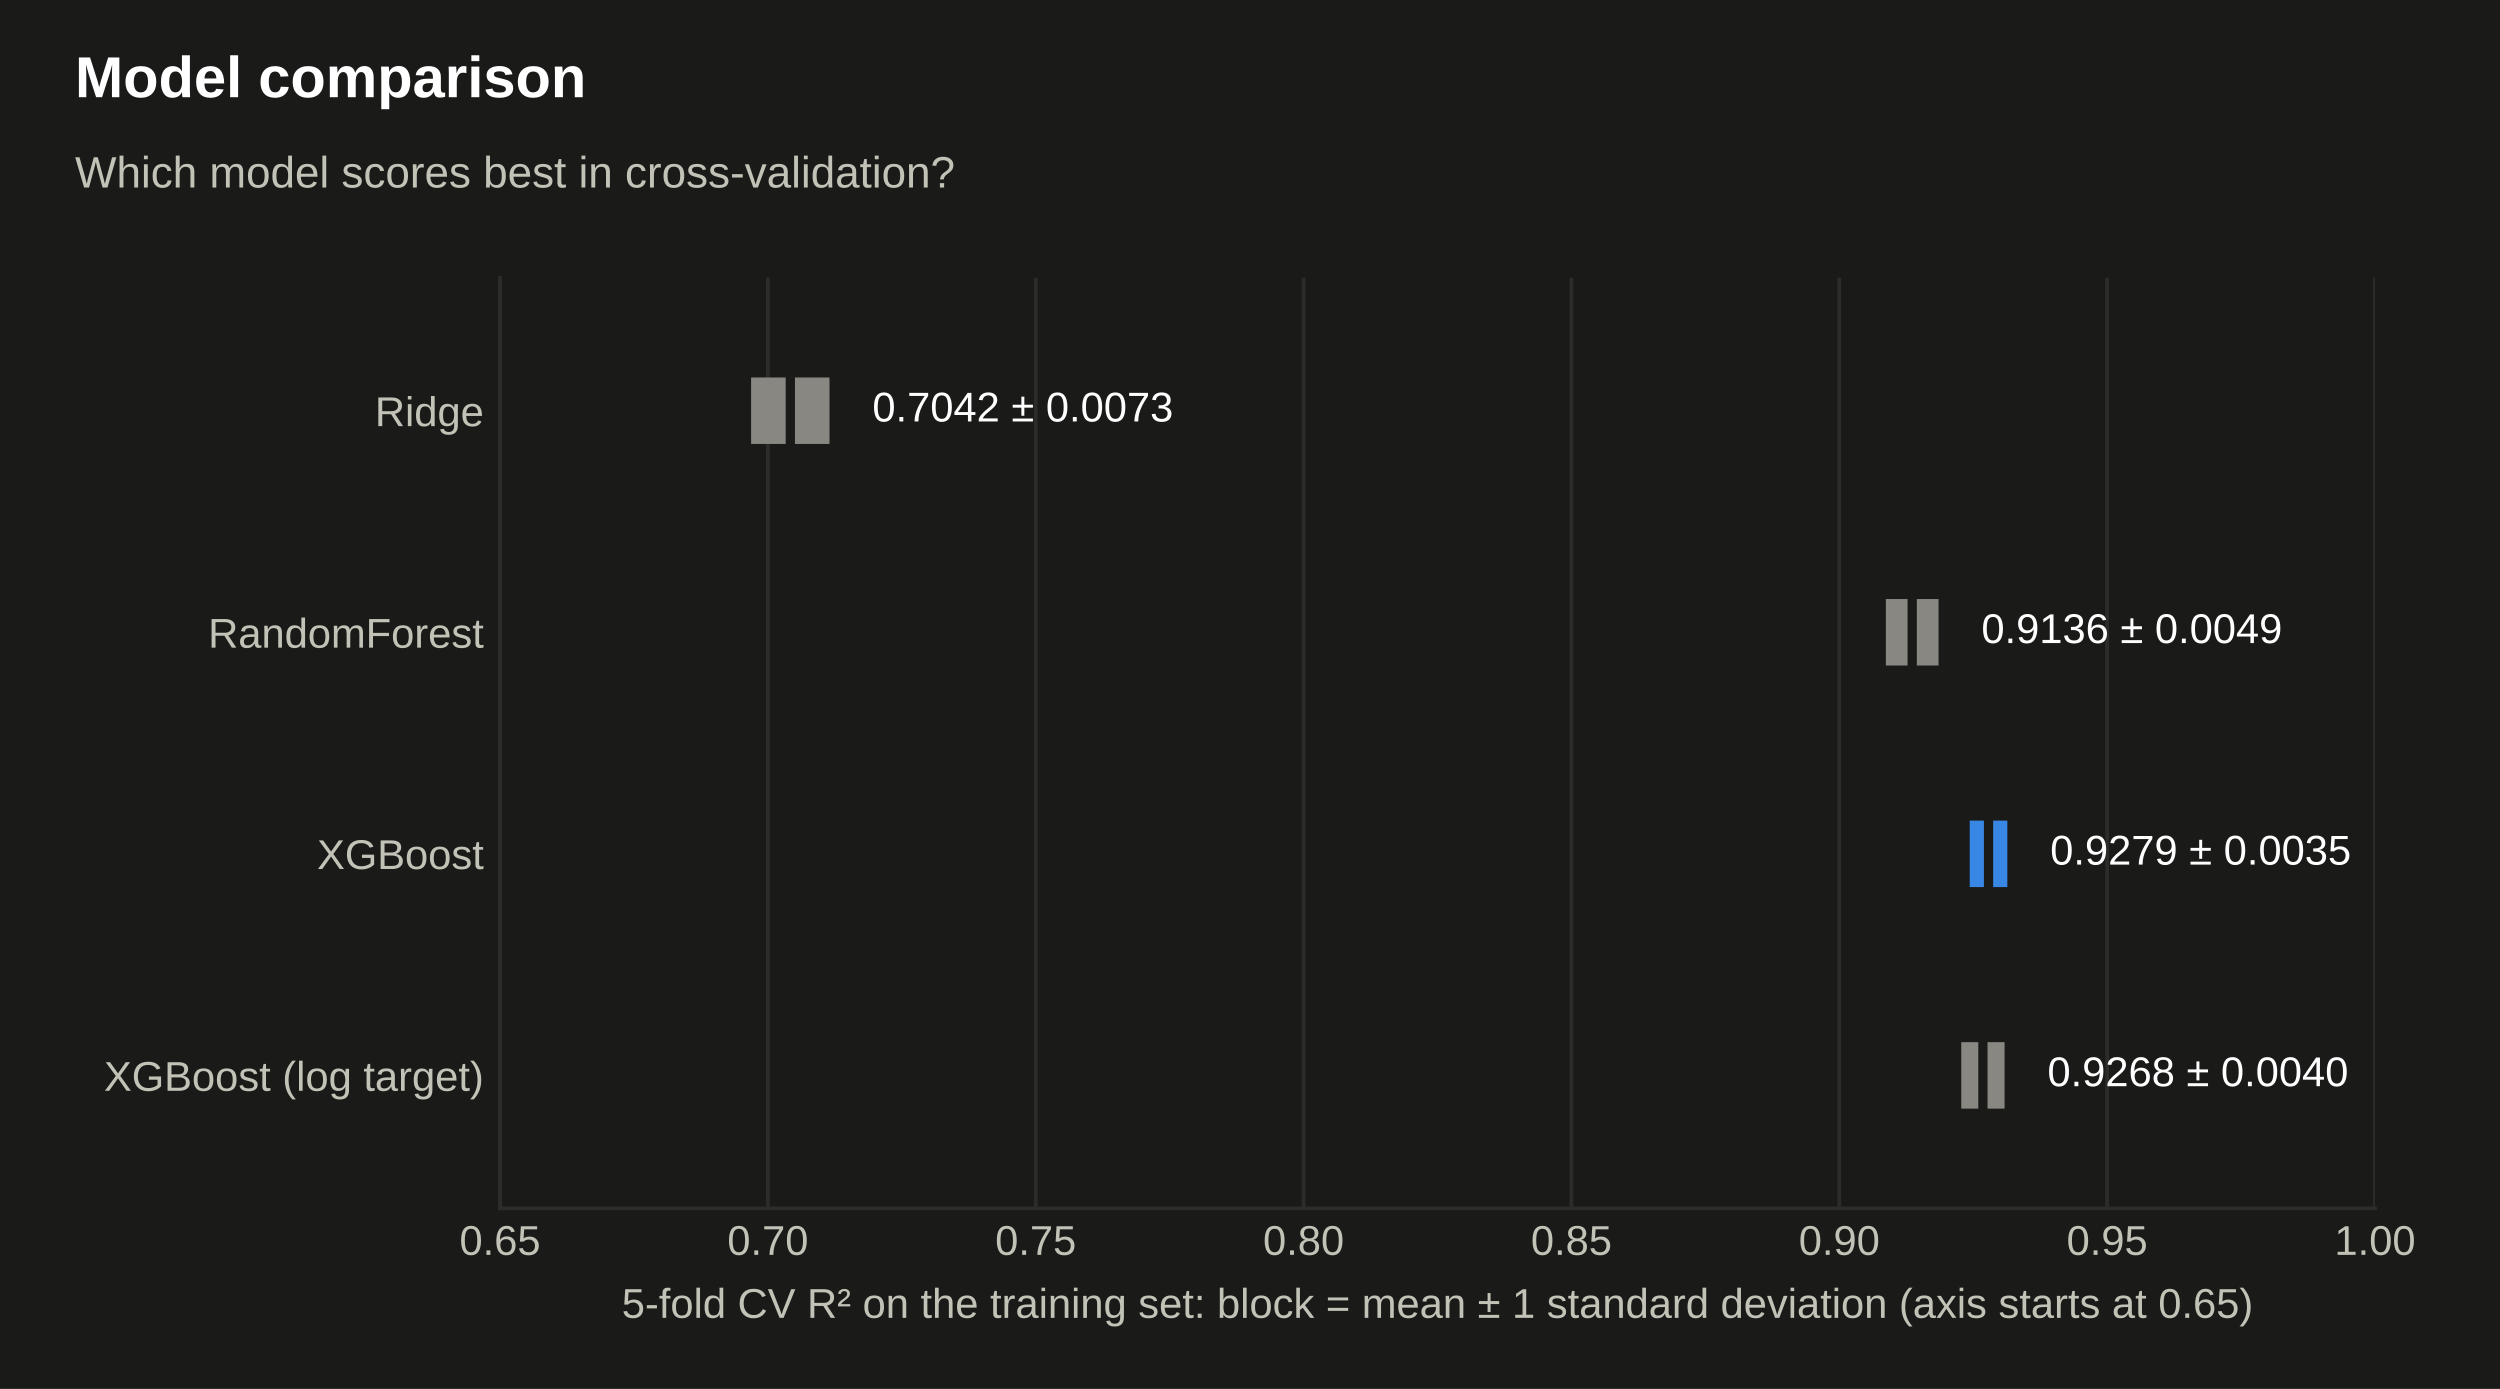
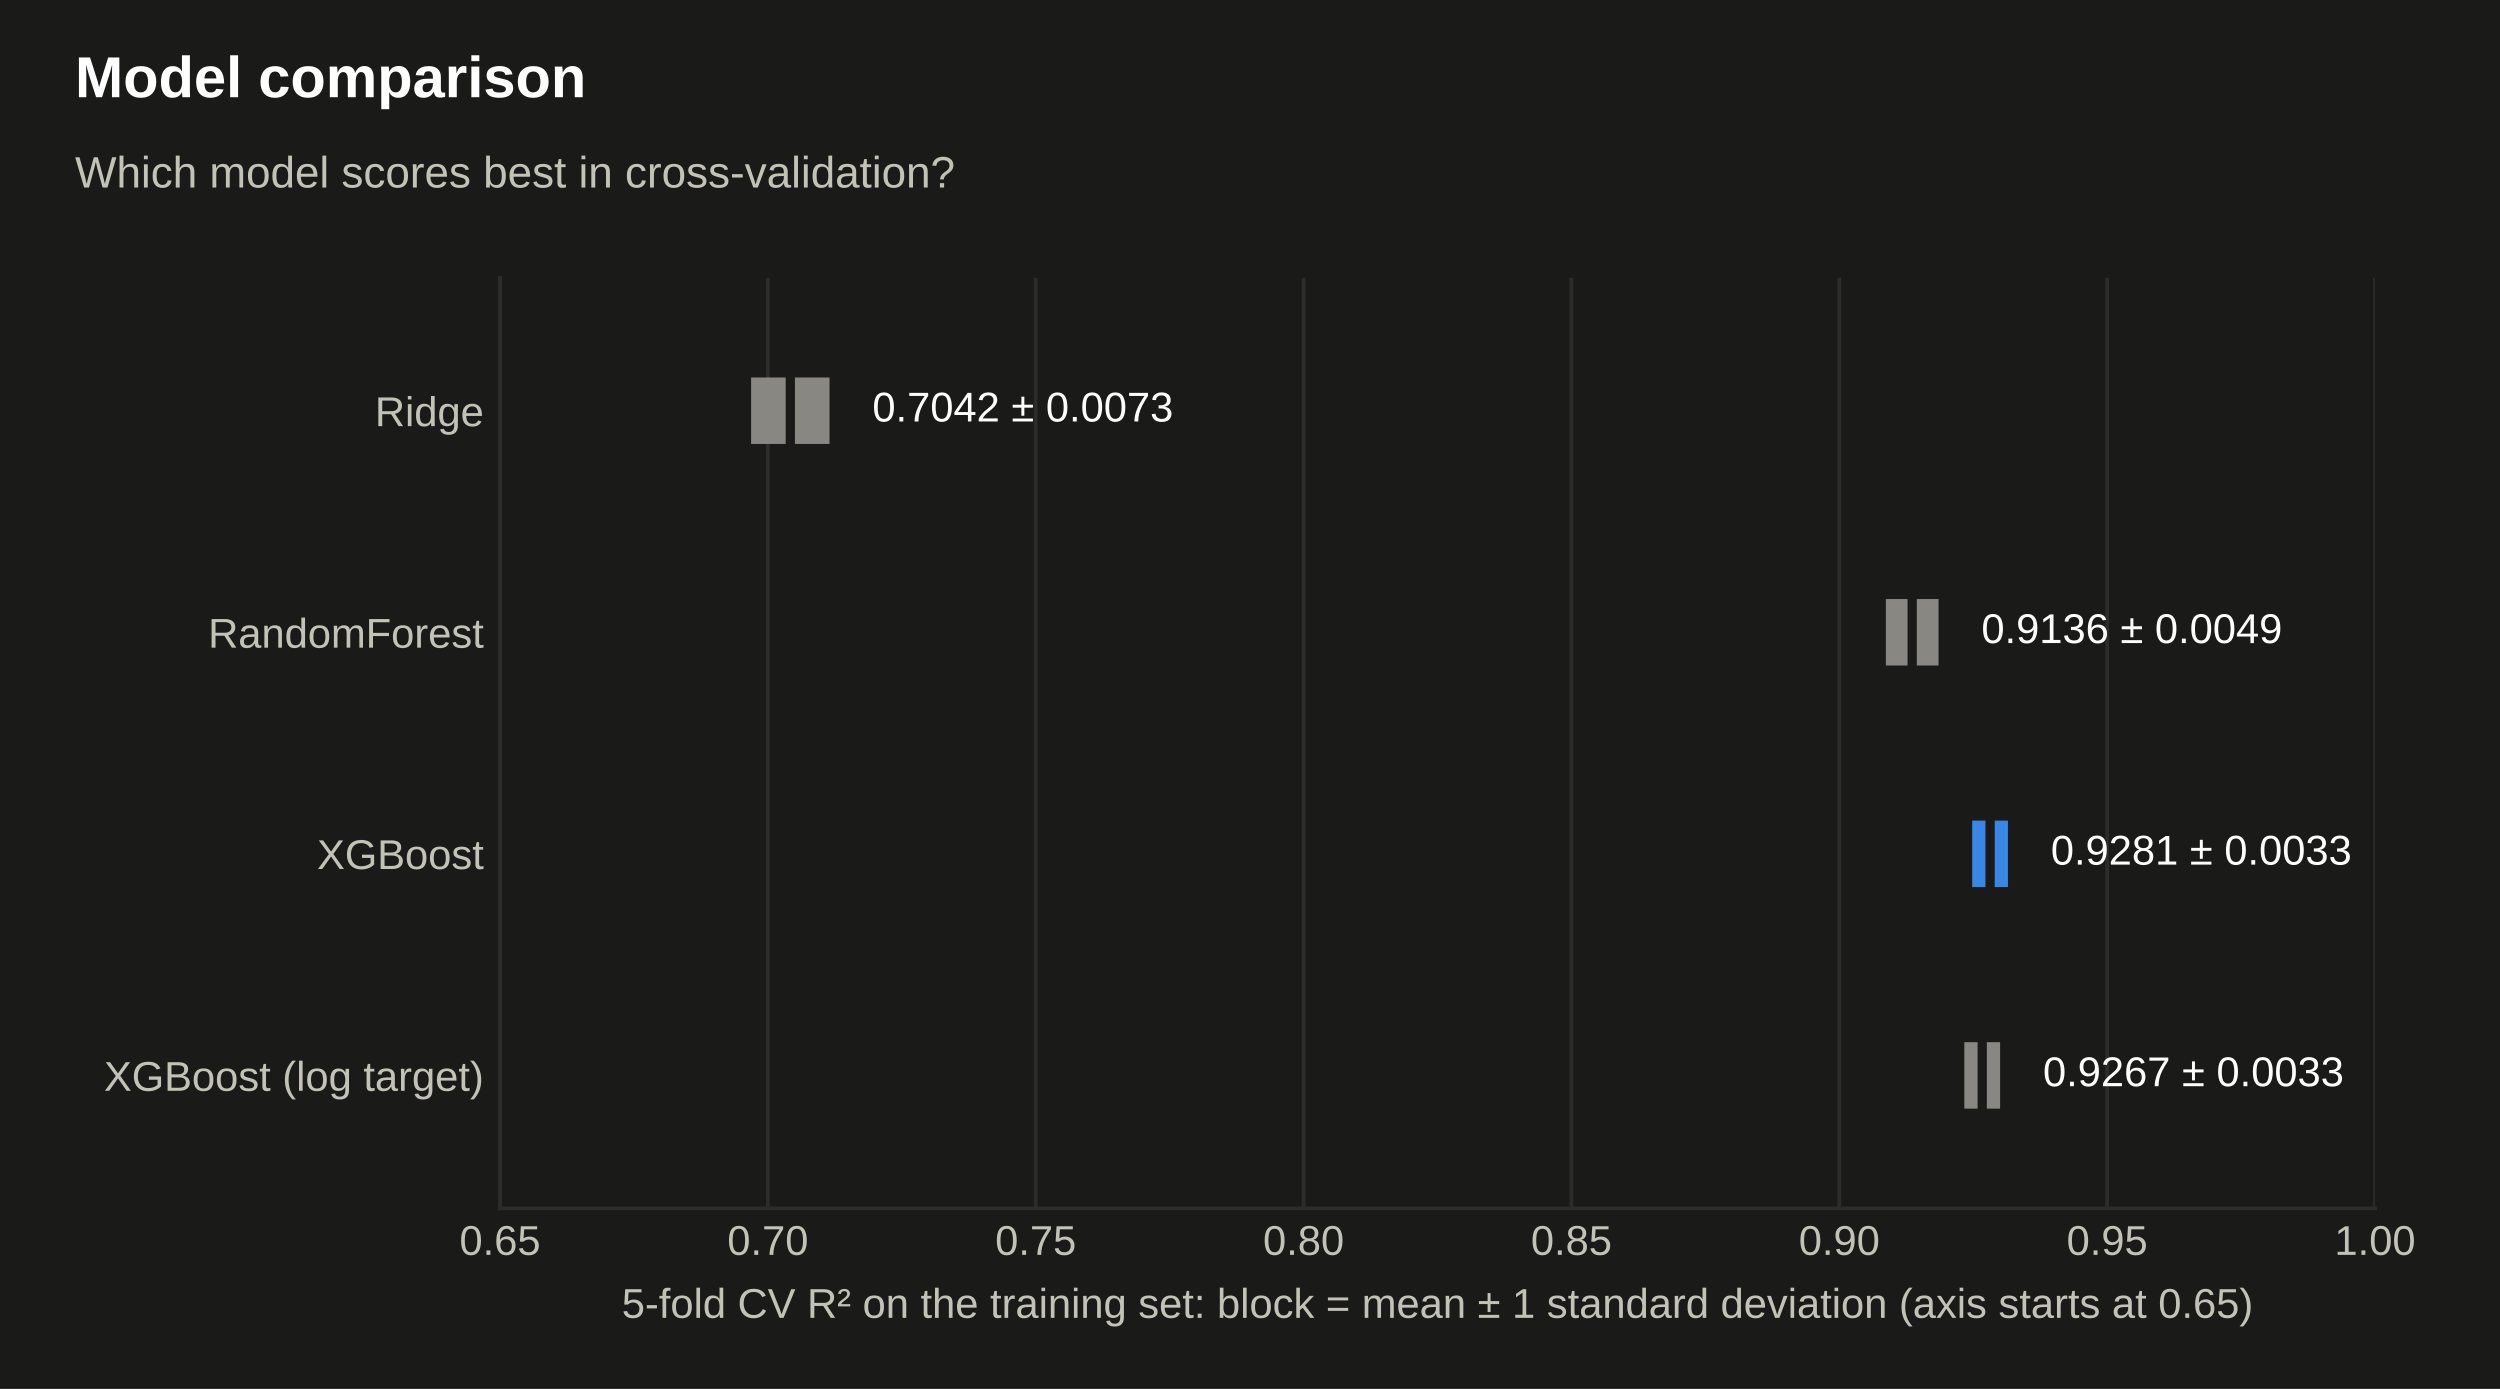
<svg xmlns="http://www.w3.org/2000/svg" width="540pt" height="300pt" viewBox="0 0 540 300" version="1.1">
  <defs>
    <style type="text/css">*{stroke-linejoin: round; stroke-linecap: butt}</style>
  </defs>
  <g id="figure_1">
    <g id="patch_1">
      <path d="M 0 300  L 540 300  L 540 0  L 0 0  z " style="fill: #1a1a19" />
    </g>
    <g id="axes_1">
      <g id="patch_2">
        <path d="M 108 261  L 513 261  L 513 60  L 108 60  z " style="fill: #1a1a19" />
      </g>
      <g id="matplotlib.axis_1">
        <g id="xtick_1">
          <g id="line2d_1">
            <path d="M 108 261  L 108 60  " clip-path="url(#p042ec0739d)" style="fill: none; stroke: #2c2c2a; stroke-width: 0.8; stroke-linecap: square" />
          </g>
          <g id="line2d_2" />
          <g id="text_1">
            <text style="font-size: 9px; font-family: 'Segoe UI', 'Helvetica Neue', 'Arial', 'DejaVu Sans', sans-serif; text-anchor: middle; fill: #c3c2b7" x="108" y="271.052" transform="rotate(-0 108 271.0522)">0.65</text>
          </g>
        </g>
        <g id="xtick_2">
          <g id="line2d_3">
            <path d="M 165.857 261  L 165.857 60  " clip-path="url(#p042ec0739d)" style="fill: none; stroke: #2c2c2a; stroke-width: 0.8; stroke-linecap: square" />
          </g>
          <g id="line2d_4" />
          <g id="text_2">
            <text style="font-size: 9px; font-family: 'Segoe UI', 'Helvetica Neue', 'Arial', 'DejaVu Sans', sans-serif; text-anchor: middle; fill: #c3c2b7" x="165.857" y="271.052" transform="rotate(-0 165.8571 271.0522)">0.70</text>
          </g>
        </g>
        <g id="xtick_3">
          <g id="line2d_5">
            <path d="M 223.714 261  L 223.714 60  " clip-path="url(#p042ec0739d)" style="fill: none; stroke: #2c2c2a; stroke-width: 0.8; stroke-linecap: square" />
          </g>
          <g id="line2d_6" />
          <g id="text_3">
            <text style="font-size: 9px; font-family: 'Segoe UI', 'Helvetica Neue', 'Arial', 'DejaVu Sans', sans-serif; text-anchor: middle; fill: #c3c2b7" x="223.714" y="271.052" transform="rotate(-0 223.7143 271.0522)">0.75</text>
          </g>
        </g>
        <g id="xtick_4">
          <g id="line2d_7">
            <path d="M 281.571 261  L 281.571 60  " clip-path="url(#p042ec0739d)" style="fill: none; stroke: #2c2c2a; stroke-width: 0.8; stroke-linecap: square" />
          </g>
          <g id="line2d_8" />
          <g id="text_4">
            <text style="font-size: 9px; font-family: 'Segoe UI', 'Helvetica Neue', 'Arial', 'DejaVu Sans', sans-serif; text-anchor: middle; fill: #c3c2b7" x="281.571" y="271.052" transform="rotate(-0 281.5714 271.0522)">0.80</text>
          </g>
        </g>
        <g id="xtick_5">
          <g id="line2d_9">
            <path d="M 339.429 261  L 339.429 60  " clip-path="url(#p042ec0739d)" style="fill: none; stroke: #2c2c2a; stroke-width: 0.8; stroke-linecap: square" />
          </g>
          <g id="line2d_10" />
          <g id="text_5">
            <text style="font-size: 9px; font-family: 'Segoe UI', 'Helvetica Neue', 'Arial', 'DejaVu Sans', sans-serif; text-anchor: middle; fill: #c3c2b7" x="339.429" y="271.052" transform="rotate(-0 339.4286 271.0522)">0.85</text>
          </g>
        </g>
        <g id="xtick_6">
          <g id="line2d_11">
            <path d="M 397.286 261  L 397.286 60  " clip-path="url(#p042ec0739d)" style="fill: none; stroke: #2c2c2a; stroke-width: 0.8; stroke-linecap: square" />
          </g>
          <g id="line2d_12" />
          <g id="text_6">
            <text style="font-size: 9px; font-family: 'Segoe UI', 'Helvetica Neue', 'Arial', 'DejaVu Sans', sans-serif; text-anchor: middle; fill: #c3c2b7" x="397.286" y="271.052" transform="rotate(-0 397.2857 271.0522)">0.90</text>
          </g>
        </g>
        <g id="xtick_7">
          <g id="line2d_13">
            <path d="M 455.143 261  L 455.143 60  " clip-path="url(#p042ec0739d)" style="fill: none; stroke: #2c2c2a; stroke-width: 0.8; stroke-linecap: square" />
          </g>
          <g id="line2d_14" />
          <g id="text_7">
            <text style="font-size: 9px; font-family: 'Segoe UI', 'Helvetica Neue', 'Arial', 'DejaVu Sans', sans-serif; text-anchor: middle; fill: #c3c2b7" x="455.143" y="271.052" transform="rotate(-0 455.1429 271.0522)">0.95</text>
          </g>
        </g>
        <g id="xtick_8">
          <g id="line2d_15">
            <path d="M 513 261  L 513 60  " clip-path="url(#p042ec0739d)" style="fill: none; stroke: #2c2c2a; stroke-width: 0.8; stroke-linecap: square" />
          </g>
          <g id="line2d_16" />
          <g id="text_8">
            <text style="font-size: 9px; font-family: 'Segoe UI', 'Helvetica Neue', 'Arial', 'DejaVu Sans', sans-serif; text-anchor: middle; fill: #c3c2b7" x="513" y="271.052" transform="rotate(-0 513 271.0522)">1.00</text>
          </g>
        </g>
        <g id="text_9">
          <text style="font-size: 9px; font-family: 'Segoe UI', 'Helvetica Neue', 'Arial', 'DejaVu Sans', sans-serif; text-anchor: middle; fill: #c3c2b7" x="310.5" y="284.655" transform="rotate(-0 310.5 284.6554)">5-fold CV R² on the training set: block = mean ± 1 standard deviation (axis starts at 0.65)</text>
        </g>
      </g>
      <g id="matplotlib.axis_2">
        <g id="ytick_1">
          <g id="line2d_17" />
          <g id="text_10">
            <text style="font-size: 9px; font-family: 'Segoe UI', 'Helvetica Neue', 'Arial', 'DejaVu Sans', sans-serif; text-anchor: end; fill: #c3c2b7" x="104.5" y="235.617" transform="rotate(-0 104.5 235.6171)">XGBoost (log target)</text>
          </g>
        </g>
        <g id="ytick_2">
          <g id="line2d_18" />
          <g id="text_11">
            <text style="font-size: 9px; font-family: 'Segoe UI', 'Helvetica Neue', 'Arial', 'DejaVu Sans', sans-serif; text-anchor: end; fill: #c3c2b7" x="104.5" y="187.705" transform="rotate(-0 104.5 187.7047)">XGBoost</text>
          </g>
        </g>
        <g id="ytick_3">
          <g id="line2d_19" />
          <g id="text_12">
            <text style="font-size: 9px; font-family: 'Segoe UI', 'Helvetica Neue', 'Arial', 'DejaVu Sans', sans-serif; text-anchor: end; fill: #c3c2b7" x="104.5" y="139.903" transform="rotate(-0 104.5 139.9028)">RandomForest</text>
          </g>
        </g>
        <g id="ytick_4">
          <g id="line2d_20" />
          <g id="text_13">
            <text style="font-size: 9px; font-family: 'Segoe UI', 'Helvetica Neue', 'Arial', 'DejaVu Sans', sans-serif; text-anchor: end; fill: #c3c2b7" x="104.5" y="92.046" transform="rotate(-0 104.5 92.04569)">Ridge</text>
          </g>
        </g>
      </g>
      <g id="patch_3">
-         <path d="M 423.631 239.464  L 432.988 239.464  L 432.988 225.107  L 423.631 225.107  z " clip-path="url(#p042ec0739d)" style="fill: #898781" />
+         <path d="M 424.294 239.464  L 432.023 239.464  L 432.023 225.107  L 424.294 225.107  z " clip-path="url(#p042ec0739d)" style="fill: #898781" />
      </g>
      <g id="patch_4">
-         <path d="M 425.463 191.607  L 433.583 191.607  L 433.583 177.25  L 425.463 177.25  z " clip-path="url(#p042ec0739d)" style="fill: #3987e5" />
+         <path d="M 425.996 191.607  L 433.718 191.607  L 433.718 177.25  L 425.996 177.25  z " clip-path="url(#p042ec0739d)" style="fill: #3987e5" />
      </g>
      <g id="patch_5">
        <path d="M 407.345 143.75  L 418.724 143.75  L 418.724 129.393  L 407.345 129.393  z " clip-path="url(#p042ec0739d)" style="fill: #898781" />
      </g>
      <g id="patch_6">
        <path d="M 162.24 95.893  L 179.174 95.893  L 179.174 81.536  L 162.24 81.536  z " clip-path="url(#p042ec0739d)" style="fill: #898781" />
      </g>
      <g id="line2d_21">
-         <path d="M 428.309 239.464  L 428.309 225.107  " clip-path="url(#p042ec0739d)" style="fill: none; stroke: #1a1a19; stroke-width: 2; stroke-linecap: square" />
+         <path d="M 428.158 239.464  L 428.158 225.107  " clip-path="url(#p042ec0739d)" style="fill: none; stroke: #1a1a19; stroke-width: 2; stroke-linecap: square" />
      </g>
      <g id="line2d_22">
-         <path d="M 429.523 191.607  L 429.523 177.25  " clip-path="url(#p042ec0739d)" style="fill: none; stroke: #1a1a19; stroke-width: 2; stroke-linecap: square" />
+         <path d="M 429.857 191.607  L 429.857 177.25  " clip-path="url(#p042ec0739d)" style="fill: none; stroke: #1a1a19; stroke-width: 2; stroke-linecap: square" />
      </g>
      <g id="line2d_23">
        <path d="M 413.034 143.75  L 413.034 129.393  " clip-path="url(#p042ec0739d)" style="fill: none; stroke: #1a1a19; stroke-width: 2; stroke-linecap: square" />
      </g>
      <g id="line2d_24">
        <path d="M 170.707 95.893  L 170.707 81.536  " clip-path="url(#p042ec0739d)" style="fill: none; stroke: #1a1a19; stroke-width: 2; stroke-linecap: square" />
      </g>
      <g id="patch_7">
        <path d="M 108 261  L 108 60  " style="fill: none; stroke: #2c2c2a; stroke-width: 0.8; stroke-linejoin: miter; stroke-linecap: square" />
      </g>
      <g id="patch_8">
        <path d="M 108 261  L 513 261  " style="fill: none; stroke: #2c2c2a; stroke-width: 0.8; stroke-linejoin: miter; stroke-linecap: square" />
      </g>
      <g id="text_14">
-         <text style="font-size: 9px; font-family: 'Segoe UI', 'Helvetica Neue', 'Arial', 'DejaVu Sans', sans-serif; text-anchor: start; fill: #ffffff" x="442.245" y="234.615" transform="rotate(-0 442.2451 234.6148)">0.9268 ± 0.0040</text>
+         <text style="font-size: 9px; font-family: 'Segoe UI', 'Helvetica Neue', 'Arial', 'DejaVu Sans', sans-serif; text-anchor: start; fill: #ffffff" x="441.28" y="234.615" transform="rotate(-0 441.2798 234.6148)">0.9267 ± 0.0033</text>
      </g>
      <g id="text_15">
-         <text style="font-size: 9px; font-family: 'Segoe UI', 'Helvetica Neue', 'Arial', 'DejaVu Sans', sans-serif; text-anchor: start; fill: #ffffff" x="442.84" y="186.758" transform="rotate(-0 442.8402 186.7577)">0.9279 ± 0.0035</text>
+         <text style="font-size: 9px; font-family: 'Segoe UI', 'Helvetica Neue', 'Arial', 'DejaVu Sans', sans-serif; text-anchor: start; fill: #ffffff" x="442.975" y="186.758" transform="rotate(-0 442.9752 186.7577)">0.9281 ± 0.0033</text>
      </g>
      <g id="text_16">
        <text style="font-size: 9px; font-family: 'Segoe UI', 'Helvetica Neue', 'Arial', 'DejaVu Sans', sans-serif; text-anchor: start; fill: #ffffff" x="427.981" y="138.901" transform="rotate(-0 427.9807 138.9005)">0.9136 ± 0.0049</text>
      </g>
      <g id="text_17">
        <text style="font-size: 9px; font-family: 'Segoe UI', 'Helvetica Neue', 'Arial', 'DejaVu Sans', sans-serif; text-anchor: start; fill: #ffffff" x="188.431" y="91.043" transform="rotate(-0 188.4307 91.04339)">0.7042 ± 0.0073</text>
      </g>
    </g>
    <g id="text_18">
      <text style="font-weight: 700; font-size: 12.5px; font-family: 'Segoe UI', 'Helvetica Neue', 'Arial', 'DejaVu Sans', sans-serif; text-anchor: start; fill: #ffffff" x="16.2" y="21" transform="rotate(-0 16.2 21)">Model comparison</text>
    </g>
    <g id="text_19">
      <text style="font-size: 9.5px; font-family: 'Segoe UI', 'Helvetica Neue', 'Arial', 'DejaVu Sans', sans-serif; text-anchor: start; fill: #c3c2b7" x="16.2" y="40.5" transform="rotate(-0 16.2 40.5)">Which model scores best in cross-validation?</text>
    </g>
  </g>
  <defs>
    <clipPath id="p042ec0739d">
      <rect x="108" y="60" width="405" height="201" />
    </clipPath>
  </defs>
</svg>
